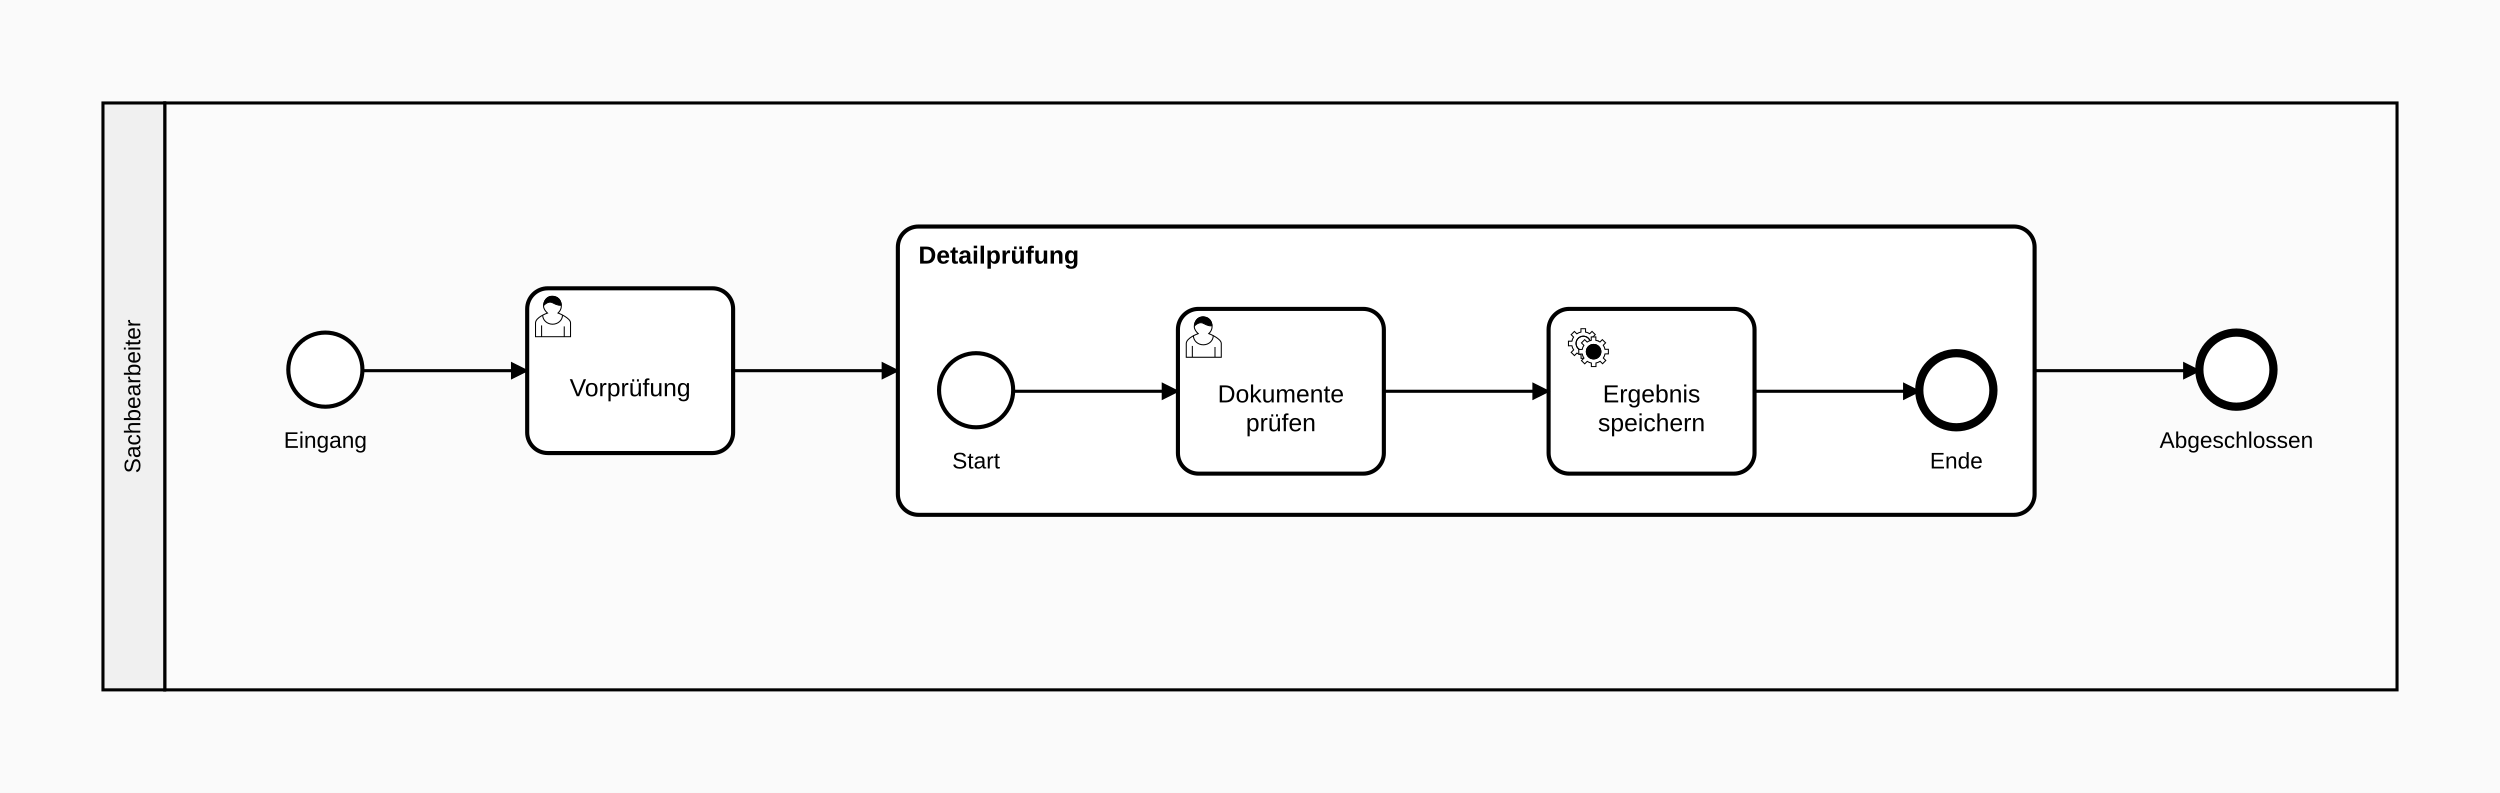
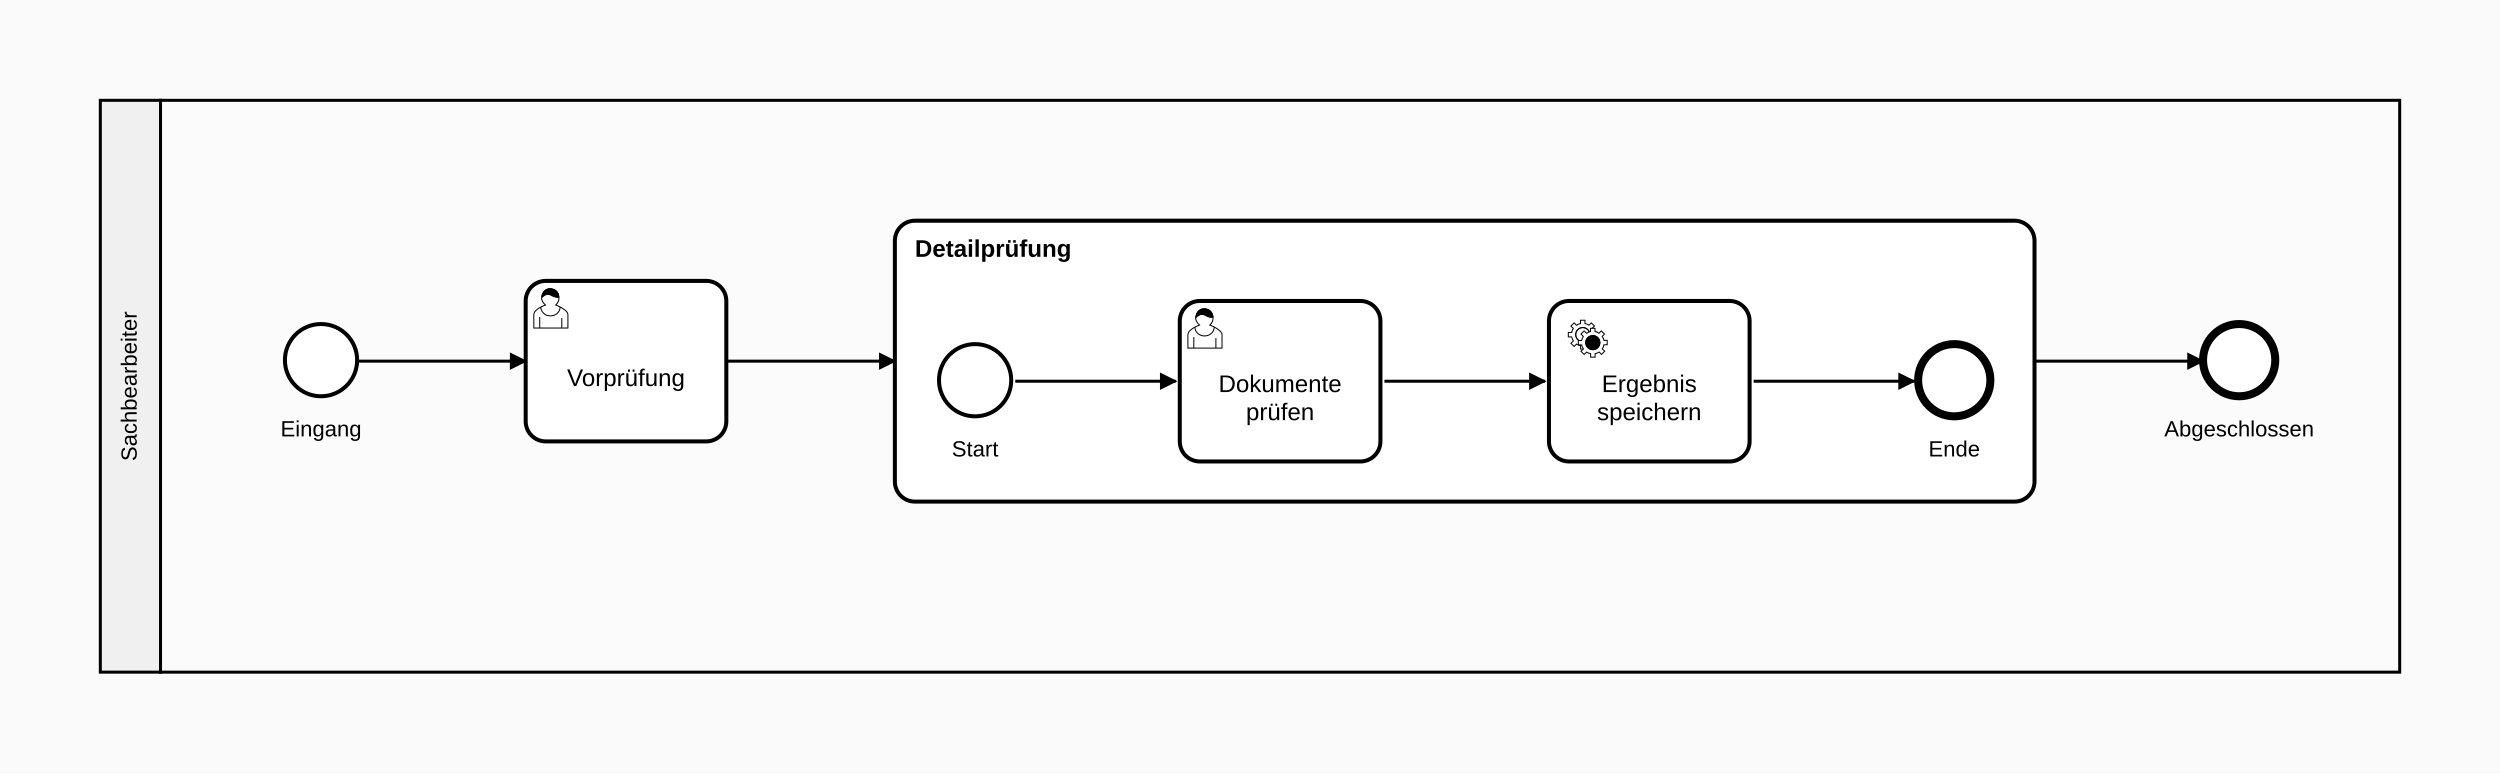
- <svg xmlns="http://www.w3.org/2000/svg" width="1214" height="385" viewBox="0 0 1214 385" font-family="Arial, sans-serif">
+ <svg xmlns="http://www.w3.org/2000/svg" width="1246" height="385" viewBox="0 0 1246 385" font-family="Arial, sans-serif">
  <defs>
    <marker id="seq-end" viewBox="0 0 20 20" refX="11" refY="10" markerWidth="10" markerHeight="10" orient="auto">
      <path d="M 1 5 L 11 10 L 1 15 Z" fill="#000000" stroke="#000000" stroke-width="1" />
    </marker>
    <marker id="seq-default-src" viewBox="0 0 20 20" refX="6" refY="10" markerWidth="10" markerHeight="10" orient="auto">
      <path d="M 6 3 L 10 17" stroke="#000000" stroke-width="1.5" />
    </marker>
    <marker id="seq-conditional-src" viewBox="0 0 20 20" refX="1" refY="10" markerWidth="12" markerHeight="12" orient="auto">
      <path d="M 1 10 L 8 6 L 15 10 L 8 14 Z" fill="#ffffff" stroke="#000000" stroke-width="1" />
    </marker>
    <marker id="msg-start" viewBox="0 0 20 20" refX="6" refY="6" markerWidth="20" markerHeight="20" orient="auto">
      <circle cx="6" cy="6" r="3.5" fill="#ffffff" stroke="#000000" stroke-width="1" />
    </marker>
    <marker id="msg-end" viewBox="0 0 20 20" refX="8.5" refY="5" markerWidth="20" markerHeight="20" orient="auto">
      <path d="m 1 5 l 0 -3 l 7 3 l -7 3 z" fill="#ffffff" stroke="#000000" stroke-width="1" stroke-linecap="butt" />
    </marker>
    <marker id="assoc-end" viewBox="0 0 20 20" refX="11" refY="10" markerWidth="10" markerHeight="10" orient="auto">
      <path d="M 1 5 L 11 10 L 1 15" fill="none" stroke="#000000" stroke-width="1.5" />
    </marker>
  </defs>
-   <rect width="1214" height="385" fill="#fafafa" />
-   <rect x="80" y="50" width="1084" height="285" fill="#ffffff" fill-opacity="0.25" stroke="#000000" stroke-width="1.5" />
+   <rect width="1246" height="385" fill="#fafafa" />
+   <rect x="80" y="50" width="1116" height="285" fill="#ffffff" fill-opacity="0.25" stroke="#000000" stroke-width="1.5" />
  <rect x="50" y="50" width="30" height="285" fill="#f0f0f0" stroke="#000000" stroke-width="1.5" />
  <text x="65" y="192.5" text-anchor="middle" dominant-baseline="middle" font-size="11" fill="#000000" transform="rotate(-90,65,192.5)">Sachbearbeiter</text>
-   <path d="M 176 180 L 256 180" stroke="#000000" stroke-width="1.5" fill="none" marker-end="url(#seq-end)" />
-   <path d="M 356 180 L 436 180" stroke="#000000" stroke-width="1.5" fill="none" marker-end="url(#seq-end)" />
-   <path d="M 988 180 L 1068 180" stroke="#000000" stroke-width="1.5" fill="none" marker-end="url(#seq-end)" />
-   <circle cx="158" cy="179.5" r="18" fill="#ffffff" fill-opacity="0.95" stroke="#000000" stroke-width="2" />
-   <text x="158" y="217.5" text-anchor="middle" font-size="11" fill="#000000">Eingang</text>
-   <rect x="256" y="140" width="100" height="80" rx="10" ry="10" fill="#ffffff" fill-opacity="0.95" stroke="#000000" stroke-width="2" />
+   <path d="M 178 180 L 262 180" stroke="#000000" stroke-width="1.5" fill="none" marker-end="url(#seq-end)" />
+   <path d="M 362 180 L 446 180" stroke="#000000" stroke-width="1.5" fill="none" marker-end="url(#seq-end)" />
+   <path d="M 1014 180 L 1098 180" stroke="#000000" stroke-width="1.5" fill="none" marker-end="url(#seq-end)" />
+   <circle cx="160" cy="179.5" r="18" fill="#ffffff" fill-opacity="0.95" stroke="#000000" stroke-width="2" />
+   <text x="160" y="217.5" text-anchor="middle" font-size="11" fill="#000000">Eingang</text>
+   <rect x="262" y="140" width="100" height="80" rx="10" ry="10" fill="#ffffff" fill-opacity="0.95" stroke="#000000" stroke-width="2" />
  <g>
-     <path d="m 271,152 c 0.909,-0.845 1.594,-2.049 1.594,-3.385 0,-2.554 -1.805,-4.622 -4.357,-4.622 -2.552,0 -4.288,2.068 -4.288,4.622 0,1.348 0.974,2.562 1.896,3.405 -0.529,0.187 -5.669,2.097 -5.794,4.756 v 6.718 h 17 v -6.718 c 0,-2.298 -5.528,-4.595 -6.051,-4.776 z m -8,6 l 0,5.5 m 11,0 l 0,-5" fill="#ffffff" stroke="#000000" stroke-width="0.5" />
-     <path d="m 273.162,153.009 c 0,2.447 -2.158,4.431 -4.821,4.431 -2.665,0 -4.822,-1.981 -4.822,-4.431" fill="none" stroke="#000000" stroke-width="0.5" />
-     <path d="m 264.1,148.2 c 0,0 2.251,-2.358 4.274,-1.177 2.024,1.181 4.221,1.537 4.124,0.965 -0.098,-0.57 -0.117,-3.791 -4.191,-4.136 -3.575,0.001 -4.208,3.367 -4.207,4.348 z" fill="#000000" stroke="#000000" stroke-width="0.5" />
+     <path d="m 277,152 c 0.909,-0.845 1.594,-2.049 1.594,-3.385 0,-2.554 -1.805,-4.622 -4.357,-4.622 -2.552,0 -4.288,2.068 -4.288,4.622 0,1.348 0.974,2.562 1.896,3.405 -0.529,0.187 -5.669,2.097 -5.794,4.756 v 6.718 h 17 v -6.718 c 0,-2.298 -5.528,-4.595 -6.051,-4.776 z m -8,6 l 0,5.5 m 11,0 l 0,-5" fill="#ffffff" stroke="#000000" stroke-width="0.5" />
+     <path d="m 279.162,153.009 c 0,2.447 -2.158,4.431 -4.821,4.431 -2.665,0 -4.822,-1.981 -4.822,-4.431" fill="none" stroke="#000000" stroke-width="0.5" />
+     <path d="m 270.1,148.2 c 0,0 2.251,-2.358 4.274,-1.177 2.024,1.181 4.221,1.537 4.124,0.965 -0.098,-0.57 -0.117,-3.791 -4.191,-4.136 -3.575,0.001 -4.208,3.367 -4.207,4.348 z" fill="#000000" stroke="#000000" stroke-width="0.5" />
  </g>
-   <text x="306" y="189" text-anchor="middle" dominant-baseline="middle" font-size="12" fill="#000000">Vorprüfung</text>
-   <rect x="436" y="110" width="552" height="140" rx="10" ry="10" fill="#ffffff" fill-opacity="0.95" stroke="#000000" stroke-width="2" />
-   <text x="446" y="128" text-anchor="start" font-size="12" font-weight="bold" fill="#000000">Detailprüfung</text>
-   <circle cx="474" cy="189.5" r="18" fill="#ffffff" fill-opacity="0.95" stroke="#000000" stroke-width="2" />
-   <text x="474" y="227.5" text-anchor="middle" font-size="11" fill="#000000">Start</text>
-   <rect x="572" y="150" width="100" height="80" rx="10" ry="10" fill="#ffffff" fill-opacity="0.95" stroke="#000000" stroke-width="2" />
+   <text x="312" y="189" text-anchor="middle" dominant-baseline="middle" font-size="12" fill="#000000">Vorprüfung</text>
+   <rect x="446" y="110" width="568" height="140" rx="10" ry="10" fill="#ffffff" fill-opacity="0.95" stroke="#000000" stroke-width="2" />
+   <text x="456" y="128" text-anchor="start" font-size="12" font-weight="bold" fill="#000000">Detailprüfung</text>
+   <circle cx="486" cy="189.5" r="18" fill="#ffffff" fill-opacity="0.95" stroke="#000000" stroke-width="2" />
+   <text x="486" y="227.5" text-anchor="middle" font-size="11" fill="#000000">Start</text>
+   <rect x="588" y="150" width="100" height="80" rx="10" ry="10" fill="#ffffff" fill-opacity="0.95" stroke="#000000" stroke-width="2" />
  <g>
-     <path d="m 587,162 c 0.909,-0.845 1.594,-2.049 1.594,-3.385 0,-2.554 -1.805,-4.622 -4.357,-4.622 -2.552,0 -4.288,2.068 -4.288,4.622 0,1.348 0.974,2.562 1.896,3.405 -0.529,0.187 -5.669,2.097 -5.794,4.756 v 6.718 h 17 v -6.718 c 0,-2.298 -5.528,-4.595 -6.051,-4.776 z m -8,6 l 0,5.5 m 11,0 l 0,-5" fill="#ffffff" stroke="#000000" stroke-width="0.5" />
-     <path d="m 589.162,163.009 c 0,2.447 -2.158,4.431 -4.821,4.431 -2.665,0 -4.822,-1.981 -4.822,-4.431" fill="none" stroke="#000000" stroke-width="0.5" />
-     <path d="m 580.1,158.2 c 0,0 2.251,-2.358 4.274,-1.177 2.024,1.181 4.221,1.537 4.124,0.965 -0.098,-0.57 -0.117,-3.791 -4.191,-4.136 -3.575,0.001 -4.208,3.367 -4.207,4.348 z" fill="#000000" stroke="#000000" stroke-width="0.5" />
+     <path d="m 603,162 c 0.909,-0.845 1.594,-2.049 1.594,-3.385 0,-2.554 -1.805,-4.622 -4.357,-4.622 -2.552,0 -4.288,2.068 -4.288,4.622 0,1.348 0.974,2.562 1.896,3.405 -0.529,0.187 -5.669,2.097 -5.794,4.756 v 6.718 h 17 v -6.718 c 0,-2.298 -5.528,-4.595 -6.051,-4.776 z m -8,6 l 0,5.5 m 11,0 l 0,-5" fill="#ffffff" stroke="#000000" stroke-width="0.5" />
+     <path d="m 605.162,163.009 c 0,2.447 -2.158,4.431 -4.821,4.431 -2.665,0 -4.822,-1.981 -4.822,-4.431" fill="none" stroke="#000000" stroke-width="0.5" />
+     <path d="m 596.1,158.2 c 0,0 2.251,-2.358 4.274,-1.177 2.024,1.181 4.221,1.537 4.124,0.965 -0.098,-0.57 -0.117,-3.791 -4.191,-4.136 -3.575,0.001 -4.208,3.367 -4.207,4.348 z" fill="#000000" stroke="#000000" stroke-width="0.5" />
  </g>
-   <text x="622" y="192" text-anchor="middle" dominant-baseline="middle" font-size="12" fill="#000000">Dokumente</text>
-   <text x="622" y="206" text-anchor="middle" dominant-baseline="middle" font-size="12" fill="#000000">prüfen</text>
-   <rect x="752" y="150" width="100" height="80" rx="10" ry="10" fill="#ffffff" fill-opacity="0.95" stroke="#000000" stroke-width="2" />
+   <text x="638" y="192" text-anchor="middle" dominant-baseline="middle" font-size="12" fill="#000000">Dokumente</text>
+   <text x="638" y="206" text-anchor="middle" dominant-baseline="middle" font-size="12" fill="#000000">prüfen</text>
+   <rect x="772" y="150" width="100" height="80" rx="10" ry="10" fill="#ffffff" fill-opacity="0.95" stroke="#000000" stroke-width="2" />
  <g>
-     <path d="m 770,174 v -1.713 c 0.352,-0.071 0.704,-0.178 1.048,-0.321 0.344,-0.145 0.666,-0.321 0.966,-0.521 l 1.194,1.18 1.567,-1.577 -1.195,-1.18 c 0.403,-0.614 0.683,-1.299 0.825,-2.018 l 1.622,-0.01 v -2.22 l -1.637,0.01 c -0.073,-0.352 -0.178,-0.7 -0.324,-1.044 -0.145,-0.344 -0.321,-0.664 -0.523,-0.962 l 1.131,-1.136 -1.583,-1.563 -1.13,1.136 c -0.614,-0.401 -1.303,-0.681 -2.023,-0.822 l 0.009,-1.619 h -2.241 l 0.004,1.631 c -0.354,0.074 -0.705,0.18 -1.05,0.324 -0.344,0.144 -0.665,0.321 -0.964,0.52 l -1.17,-1.158 -1.567,1.579 1.168,1.157 c -0.403,0.613 -0.683,1.298 -0.825,2.017 l -1.659,0.003 v 2.222 l 1.672,-0.006 c 0.073,0.351 0.18,0.702 0.324,1.045 0.145,0.344 0.321,0.664 0.523,0.961 l -1.199,1.197 1.584,1.56 1.196,-1.193 c 0.614,0.403 1.303,0.682 2.023,0.823 l 0.001,1.699 h 2.227 z m 0.221,-3.996 c -1.789,0.75 -3.858,-0.093 -4.61,-1.874 -0.752,-1.783 0.091,-3.846 1.88,-4.596 1.788,-0.749 3.857,0.093 4.609,1.874 0.752,1.782 -0.091,3.846 -1.879,4.596 z" fill="#ffffff" stroke="#000000" stroke-width="0.5" />
-     <path d="m 770.221,170.004 c -1.789,0.75 -3.858,-0.093 -4.61,-1.874 -0.752,-1.783 0.091,-3.846 1.88,-4.596 1.788,-0.749 3.857,0.093 4.609,1.874 0.752,1.782 -0.091,3.846 -1.879,4.596 z" fill="none" stroke="#000000" stroke-width="0.5" />
-     <path d="m 775,178 v -1.713 c 0.352,-0.071 0.704,-0.178 1.048,-0.321 0.344,-0.145 0.666,-0.321 0.966,-0.521 l 1.194,1.18 1.567,-1.577 -1.195,-1.18 c 0.403,-0.614 0.683,-1.299 0.825,-2.018 l 1.622,-0.01 v -2.22 l -1.637,0.01 c -0.073,-0.352 -0.178,-0.7 -0.324,-1.044 -0.145,-0.344 -0.321,-0.664 -0.523,-0.962 l 1.131,-1.136 -1.583,-1.563 -1.13,1.136 c -0.614,-0.401 -1.303,-0.681 -2.023,-0.822 l 0.009,-1.619 h -2.241 l 0.004,1.631 c -0.354,0.074 -0.705,0.18 -1.05,0.324 -0.344,0.144 -0.665,0.321 -0.964,0.52 l -1.17,-1.158 -1.567,1.579 1.168,1.157 c -0.403,0.613 -0.683,1.298 -0.825,2.017 l -1.659,0.003 v 2.222 l 1.672,-0.006 c 0.073,0.351 0.18,0.702 0.324,1.045 0.145,0.344 0.321,0.664 0.523,0.961 l -1.199,1.197 1.584,1.56 1.196,-1.193 c 0.614,0.403 1.303,0.682 2.023,0.823 l 0.001,1.699 h 2.227 z m 0.221,-3.996 c -1.789,0.75 -3.858,-0.093 -4.61,-1.874 -0.752,-1.783 0.091,-3.846 1.88,-4.596 1.788,-0.749 3.857,0.093 4.609,1.874 0.752,1.782 -0.091,3.846 -1.879,4.596 z" fill="#ffffff" stroke="#000000" stroke-width="0.5" />
-     <path d="m 775.221,174.004 c -1.789,0.75 -3.858,-0.093 -4.61,-1.874 -0.752,-1.783 0.091,-3.846 1.88,-4.596 1.788,-0.749 3.857,0.093 4.609,1.874 0.752,1.782 -0.091,3.846 -1.879,4.596 z" fill="#000000" stroke="#000000" stroke-width="0.5" />
+     <path d="m 790,174 v -1.713 c 0.352,-0.071 0.704,-0.178 1.048,-0.321 0.344,-0.145 0.666,-0.321 0.966,-0.521 l 1.194,1.18 1.567,-1.577 -1.195,-1.18 c 0.403,-0.614 0.683,-1.299 0.825,-2.018 l 1.622,-0.01 v -2.22 l -1.637,0.01 c -0.073,-0.352 -0.178,-0.7 -0.324,-1.044 -0.145,-0.344 -0.321,-0.664 -0.523,-0.962 l 1.131,-1.136 -1.583,-1.563 -1.13,1.136 c -0.614,-0.401 -1.303,-0.681 -2.023,-0.822 l 0.009,-1.619 h -2.241 l 0.004,1.631 c -0.354,0.074 -0.705,0.18 -1.05,0.324 -0.344,0.144 -0.665,0.321 -0.964,0.52 l -1.17,-1.158 -1.567,1.579 1.168,1.157 c -0.403,0.613 -0.683,1.298 -0.825,2.017 l -1.659,0.003 v 2.222 l 1.672,-0.006 c 0.073,0.351 0.18,0.702 0.324,1.045 0.145,0.344 0.321,0.664 0.523,0.961 l -1.199,1.197 1.584,1.56 1.196,-1.193 c 0.614,0.403 1.303,0.682 2.023,0.823 l 0.001,1.699 h 2.227 z m 0.221,-3.996 c -1.789,0.75 -3.858,-0.093 -4.61,-1.874 -0.752,-1.783 0.091,-3.846 1.88,-4.596 1.788,-0.749 3.857,0.093 4.609,1.874 0.752,1.782 -0.091,3.846 -1.879,4.596 z" fill="#ffffff" stroke="#000000" stroke-width="0.5" />
+     <path d="m 790.221,170.004 c -1.789,0.75 -3.858,-0.093 -4.61,-1.874 -0.752,-1.783 0.091,-3.846 1.88,-4.596 1.788,-0.749 3.857,0.093 4.609,1.874 0.752,1.782 -0.091,3.846 -1.879,4.596 z" fill="none" stroke="#000000" stroke-width="0.5" />
+     <path d="m 795,178 v -1.713 c 0.352,-0.071 0.704,-0.178 1.048,-0.321 0.344,-0.145 0.666,-0.321 0.966,-0.521 l 1.194,1.18 1.567,-1.577 -1.195,-1.18 c 0.403,-0.614 0.683,-1.299 0.825,-2.018 l 1.622,-0.01 v -2.22 l -1.637,0.01 c -0.073,-0.352 -0.178,-0.7 -0.324,-1.044 -0.145,-0.344 -0.321,-0.664 -0.523,-0.962 l 1.131,-1.136 -1.583,-1.563 -1.13,1.136 c -0.614,-0.401 -1.303,-0.681 -2.023,-0.822 l 0.009,-1.619 h -2.241 l 0.004,1.631 c -0.354,0.074 -0.705,0.18 -1.05,0.324 -0.344,0.144 -0.665,0.321 -0.964,0.52 l -1.17,-1.158 -1.567,1.579 1.168,1.157 c -0.403,0.613 -0.683,1.298 -0.825,2.017 l -1.659,0.003 v 2.222 l 1.672,-0.006 c 0.073,0.351 0.18,0.702 0.324,1.045 0.145,0.344 0.321,0.664 0.523,0.961 l -1.199,1.197 1.584,1.56 1.196,-1.193 c 0.614,0.403 1.303,0.682 2.023,0.823 l 0.001,1.699 h 2.227 z m 0.221,-3.996 c -1.789,0.75 -3.858,-0.093 -4.61,-1.874 -0.752,-1.783 0.091,-3.846 1.88,-4.596 1.788,-0.749 3.857,0.093 4.609,1.874 0.752,1.782 -0.091,3.846 -1.879,4.596 z" fill="#ffffff" stroke="#000000" stroke-width="0.5" />
+     <path d="m 795.221,174.004 c -1.789,0.75 -3.858,-0.093 -4.61,-1.874 -0.752,-1.783 0.091,-3.846 1.88,-4.596 1.788,-0.749 3.857,0.093 4.609,1.874 0.752,1.782 -0.091,3.846 -1.879,4.596 z" fill="#000000" stroke="#000000" stroke-width="0.5" />
  </g>
-   <text x="802" y="192" text-anchor="middle" dominant-baseline="middle" font-size="12" fill="#000000">Ergebnis</text>
-   <text x="802" y="206" text-anchor="middle" dominant-baseline="middle" font-size="12" fill="#000000">speichern</text>
-   <circle cx="950" cy="189.5" r="18" fill="#ffffff" fill-opacity="0.95" stroke="#000000" stroke-width="4" />
-   <text x="950" y="227.5" text-anchor="middle" font-size="11" fill="#000000">Ende</text>
-   <path d="M 492 190 L 572 190" stroke="#000000" stroke-width="1.5" fill="none" marker-end="url(#seq-end)" />
-   <path d="M 672 190 L 752 190" stroke="#000000" stroke-width="1.5" fill="none" marker-end="url(#seq-end)" />
-   <path d="M 852 190 L 932 190" stroke="#000000" stroke-width="1.5" fill="none" marker-end="url(#seq-end)" />
-   <circle cx="1086" cy="179.5" r="18" fill="#ffffff" fill-opacity="0.95" stroke="#000000" stroke-width="4" />
-   <text x="1086" y="217.5" text-anchor="middle" font-size="11" fill="#000000">Abgeschlossen</text>
+   <text x="822" y="192" text-anchor="middle" dominant-baseline="middle" font-size="12" fill="#000000">Ergebnis</text>
+   <text x="822" y="206" text-anchor="middle" dominant-baseline="middle" font-size="12" fill="#000000">speichern</text>
+   <circle cx="974" cy="189.5" r="18" fill="#ffffff" fill-opacity="0.95" stroke="#000000" stroke-width="4" />
+   <text x="974" y="227.5" text-anchor="middle" font-size="11" fill="#000000">Ende</text>
+   <path d="M 506 190 L 586 190" stroke="#000000" stroke-width="1.5" fill="none" marker-end="url(#seq-end)" />
+   <path d="M 690 190 L 770 190" stroke="#000000" stroke-width="1.5" fill="none" marker-end="url(#seq-end)" />
+   <path d="M 874 190 L 954 190" stroke="#000000" stroke-width="1.5" fill="none" marker-end="url(#seq-end)" />
+   <circle cx="1116" cy="179.5" r="18" fill="#ffffff" fill-opacity="0.95" stroke="#000000" stroke-width="4" />
+   <text x="1116" y="217.5" text-anchor="middle" font-size="11" fill="#000000">Abgeschlossen</text>
</svg>
